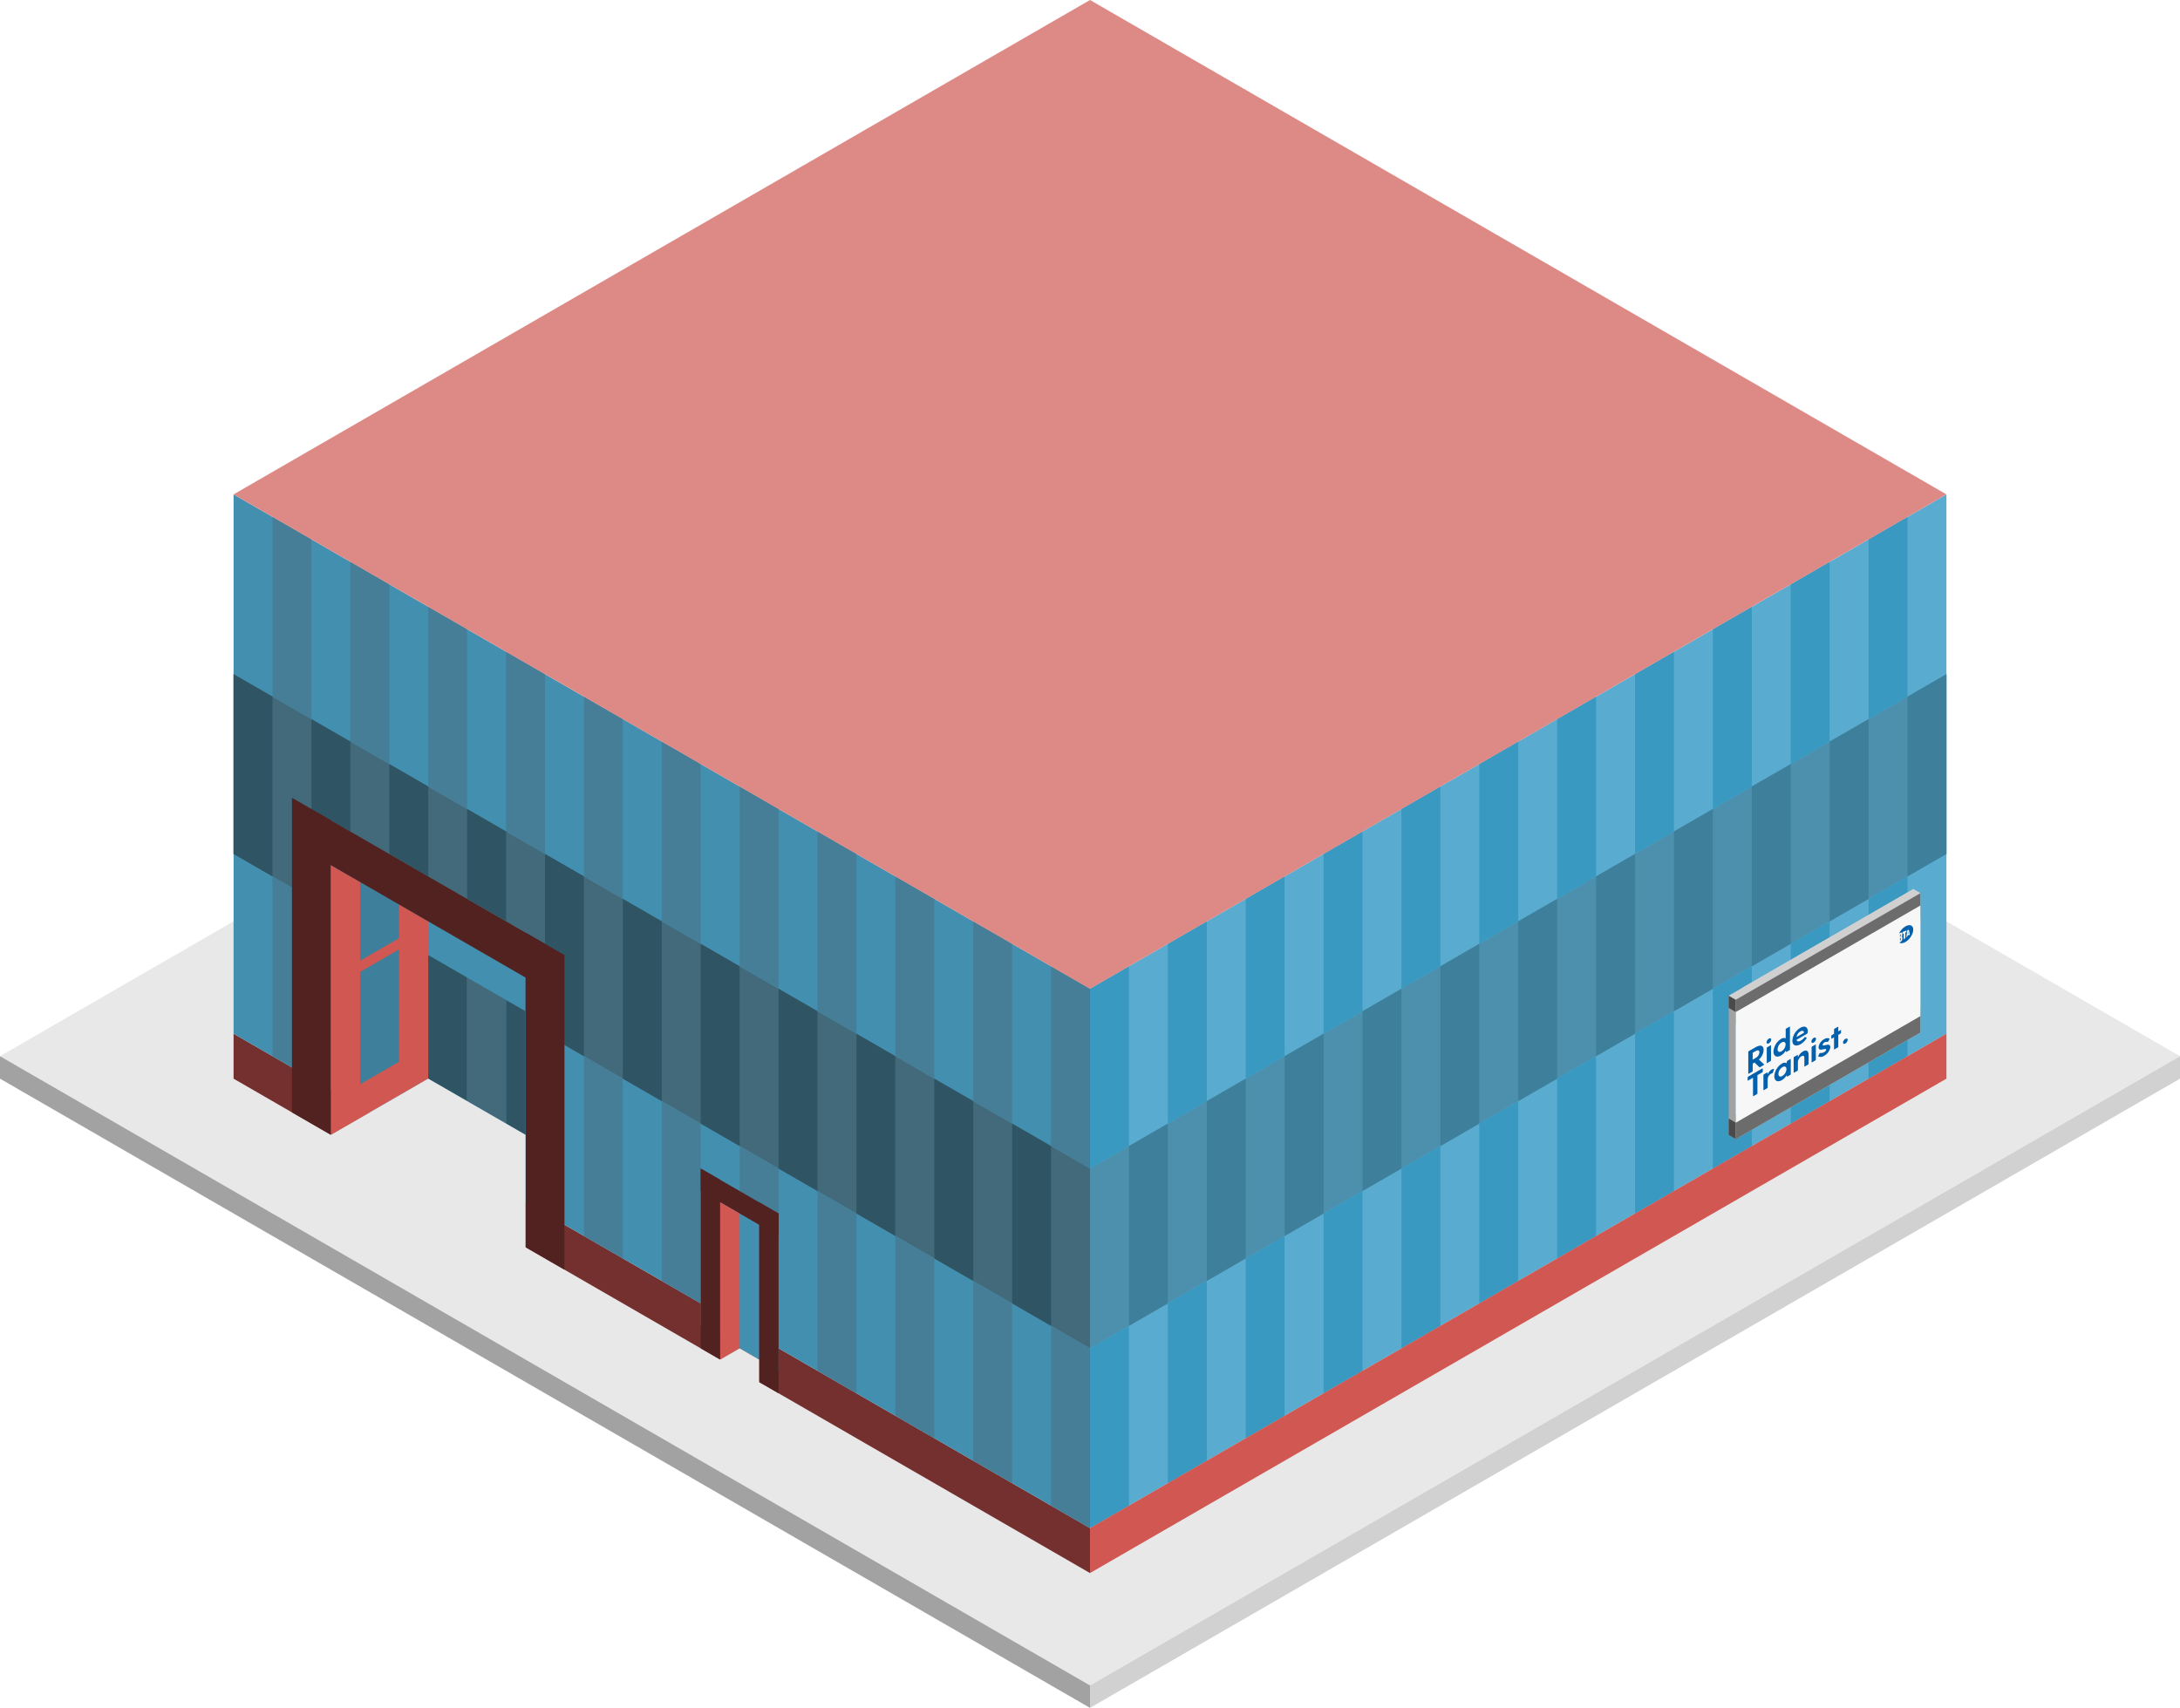
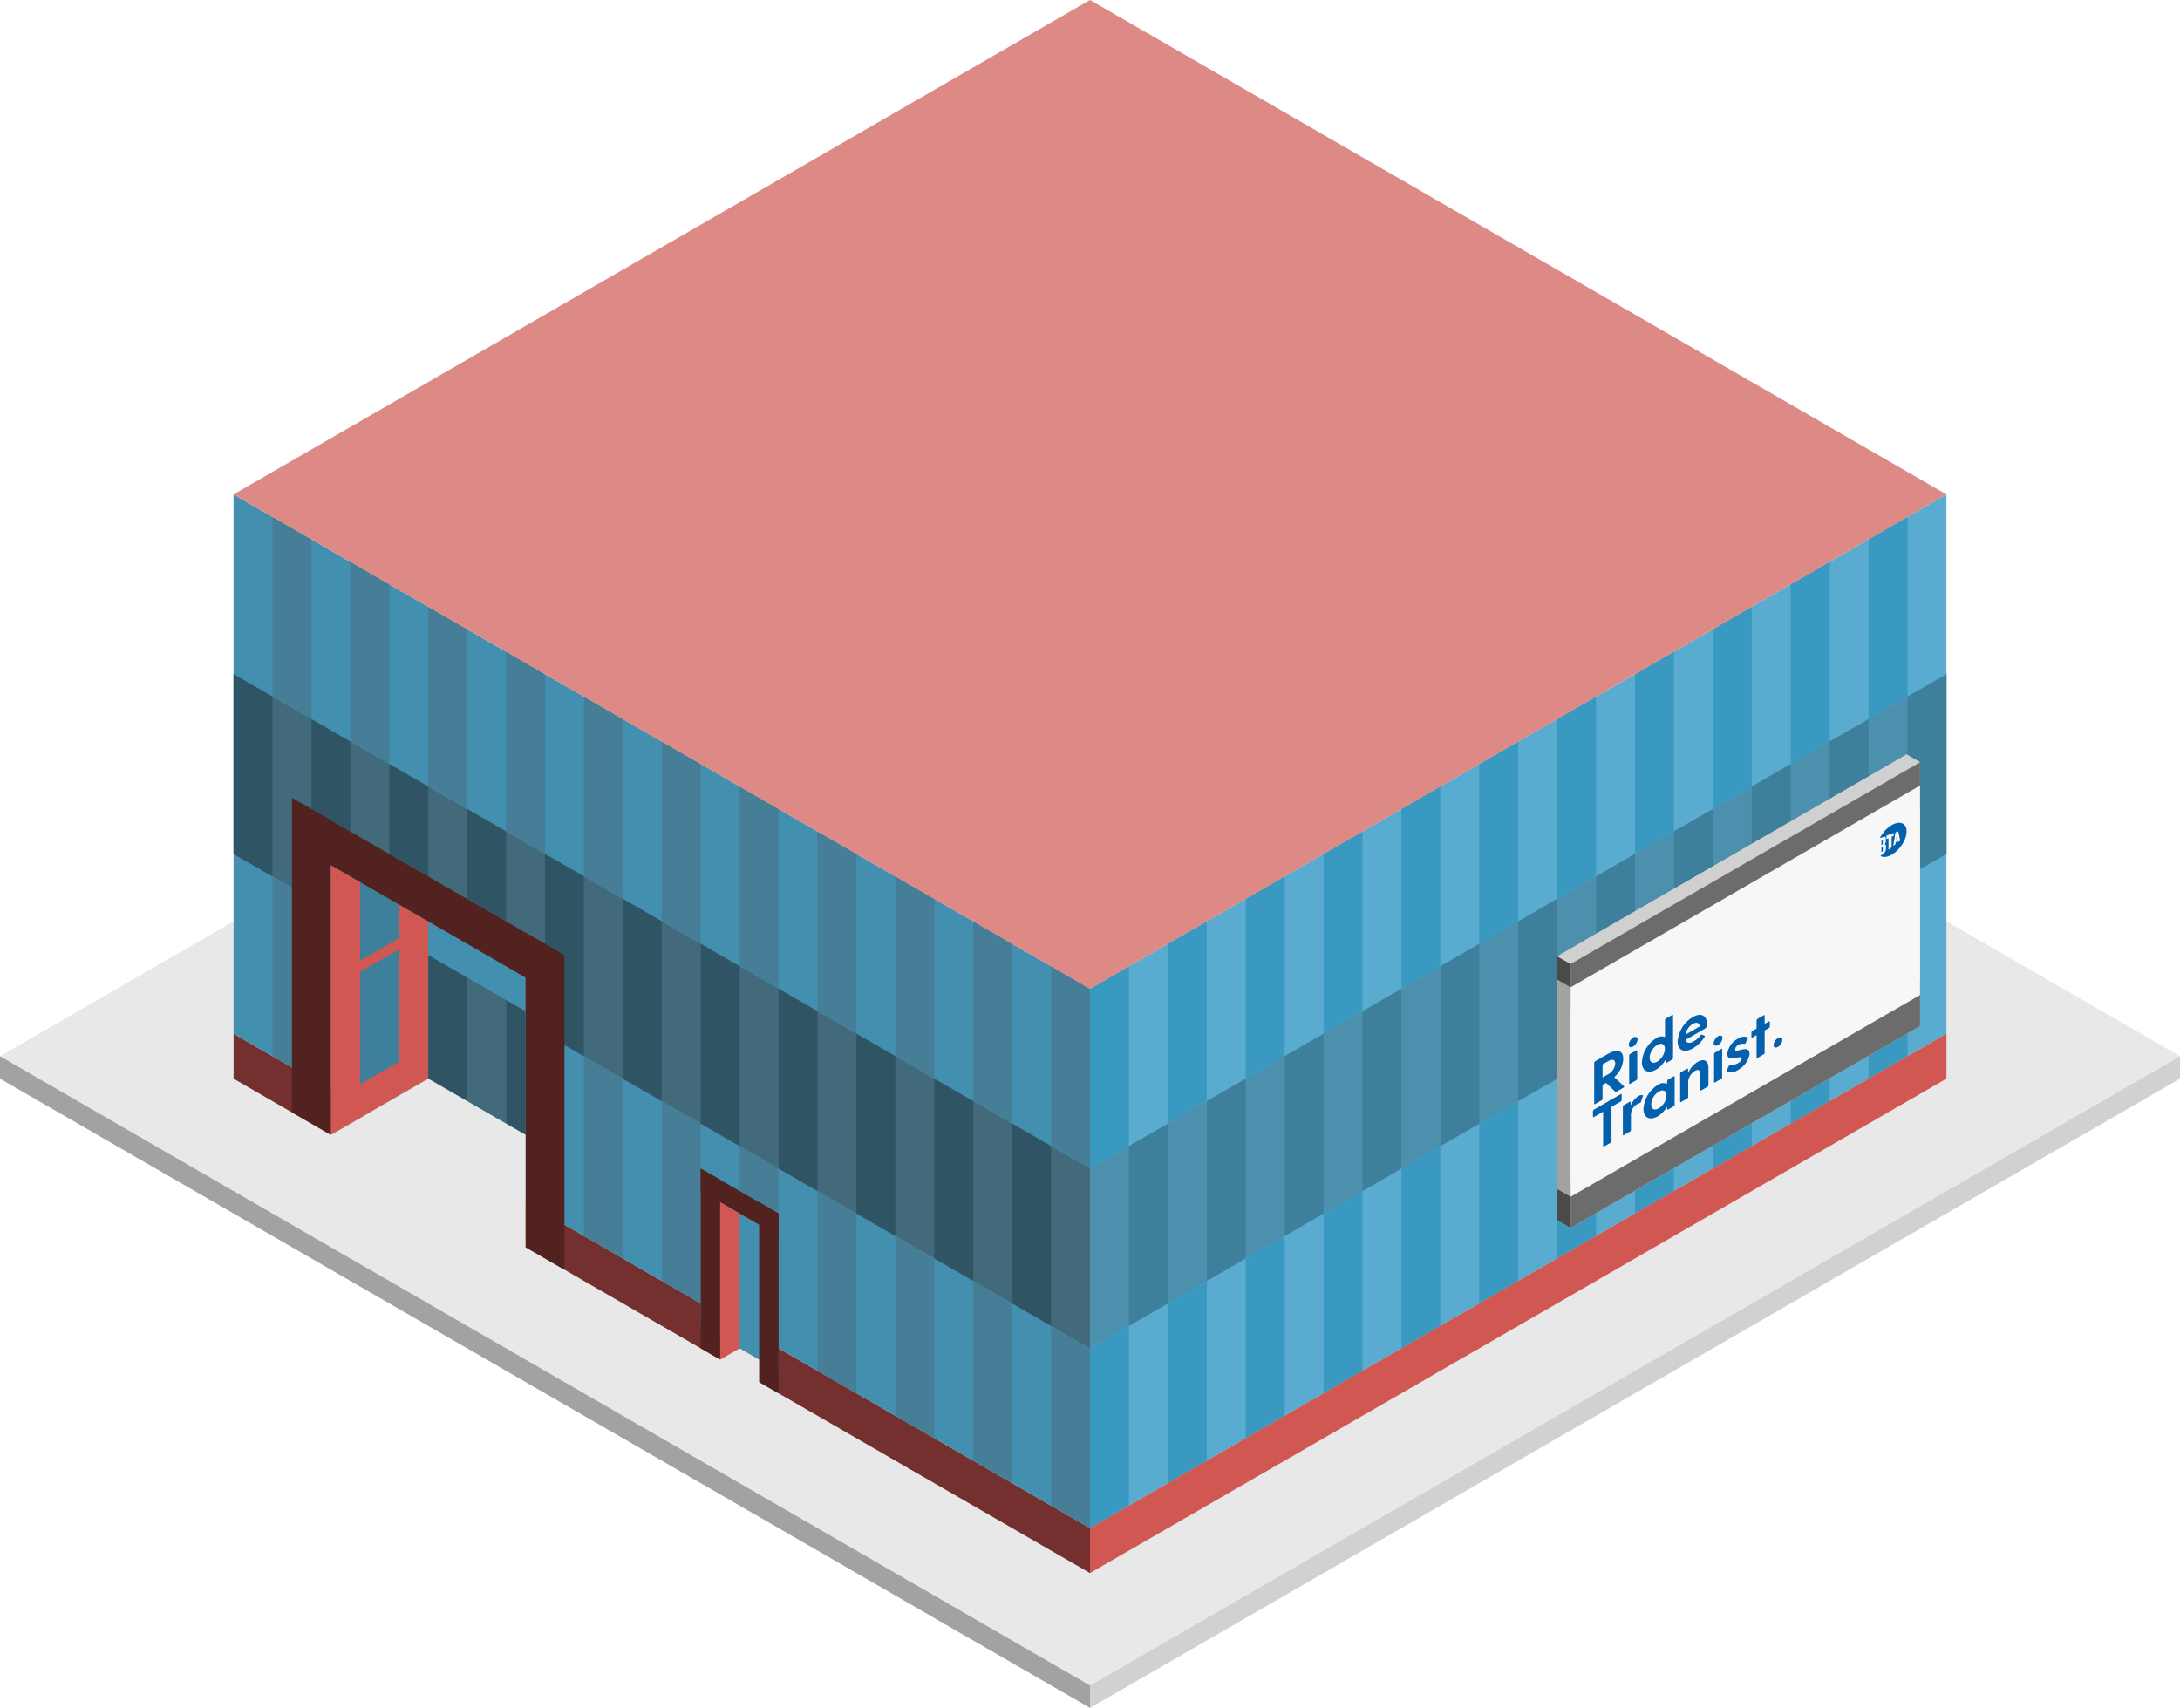
<svg xmlns="http://www.w3.org/2000/svg" id="Layer_1" data-name="Layer 1" viewBox="0 0 280 219.393">
  <defs>
    <style>
      .cls-1 {
        fill: #e8e8e8;
      }

      .exterior-L-prim {
        fill: #73302e;
      }

      .curtain-R-prim-light {
        fill: #59acd0;
      }

      .curtain-L-prim-light {
        fill: #438fb0;
      }

      .curtain-R-prim-dark-light {
        fill: #4d90ad;
      }

      .curtain-L-prim-dark-light {
        fill: #426a7a;
      }

      .curtain-R-prim-dark {
        fill: #3e809c;
      }

      .curtain-R-prim-light-dark {
        fill: #3999c1;
      }

      .curtain-L-prim-light-dark {
        fill: #467e97;
      }

      .curtain-L-prim-dark {
        fill: #2f5565;
      }

      .exterior-L-dark {
        fill: #512220;
      }

      .exterior-R-prim {
        fill: #d05752;
      }

      .cls-2 {
        fill: #d1d1d1;
      }

      .cls-3 {
        fill: #a2a2a2;
      }

      .top-prim {
        fill: #dd8a87;
      }

      .cls-4 {
        fill: #4a4a4a;
      }

      .cls-5 {
        fill: #d0d0d0;
      }

      .cls-6 {
        fill: #6c6c6c;
      }

      .cls-7 {
        fill: #f7f7f7;
      }

      .cls-8 {
        fill: #0260ac;
      }
    </style>
  </defs>
  <g>
    <g id="Group">
      <path id="Path" class="cls-1" d="M140,216.506l140-80.829L140,54.848,0,135.677Z" />
      <path id="Path-2" data-name="Path" class="exterior-L-prim" d="M30,132.791v5.774l110,63.509v-5.774Z" />
      <path id="Path-3" data-name="Path" class="curtain-R-prim-light" d="M140,196.299v-69.282L250,63.509v69.282Z" />
      <path id="Path-4" data-name="Path" class="curtain-L-prim-light" d="M140,196.299v-69.282L30,63.509v69.282Z" />
      <path id="Path-5" data-name="Path" class="curtain-R-prim-dark-light" d="M140,150.111,250,86.603v23.094L140,173.205Z" />
      <path id="Path-6" data-name="Path" class="curtain-L-prim-dark-light" d="M140,150.111,30,86.603v23.094l110,63.508Z" />
      <path id="Path-7" data-name="Path" class="curtain-R-prim-dark" d="M55,112.583l-5-2.887v17.32l5,2.887Z" />
      <path id="Path-8" data-name="Path" class="curtain-R-prim-dark" d="M45,106.81l-5-2.887v17.32l5,2.887Z" />
      <path id="Path-9" data-name="Path" class="curtain-R-prim-light-dark" d="M140,173.205l5-2.887v23.094l-5,2.887Z" />
      <path id="Path-10" data-name="Path" class="curtain-R-prim-light-dark" d="M180,150.111l5-2.887v23.094l-5,2.887Z" />
      <path id="Path-11" data-name="Path" class="curtain-R-prim-light-dark" d="M220,127.017l5-2.887v23.094l-5,2.887Z" />
      <path id="Path-12" data-name="Path" class="curtain-R-prim-light-dark" d="M160,161.658l5-2.887v23.094l-5,2.887Z" />
      <path id="Path-13" data-name="Path" class="curtain-R-prim-light-dark" d="M200,138.564l5-2.887v23.094l-5,2.887Z" />
      <path id="Path-14" data-name="Path" class="curtain-R-prim-light-dark" d="M240,115.47l5-2.887v23.094l-5,2.887Z" />
      <path id="Path-15" data-name="Path" class="curtain-R-prim-light-dark" d="M150,167.432l5-2.887v23.094l-5,2.887Z" />
      <path id="Path-16" data-name="Path" class="curtain-R-prim-light-dark" d="M190,144.338l5-2.887v23.094l-5,2.887Z" />
      <path id="Path-17" data-name="Path" class="curtain-R-prim-light-dark" d="M230,121.244l5-2.887v23.094l-5,2.887Z" />
      <path id="Path-18" data-name="Path" class="curtain-R-prim-light-dark" d="M170,155.885l5-2.887v23.094l-5,2.887Z" />
      <path id="Path-19" data-name="Path" class="curtain-R-prim-light-dark" d="M210,132.791l5-2.887v23.094l-5,2.887Z" />
      <path id="Path-20" data-name="Path" class="curtain-L-prim-light-dark" d="M140,173.205l-5-2.887v23.094l5,2.887Z" />
      <path id="Path-21" data-name="Path" class="curtain-L-prim-light-dark" d="M100,150.111l-5-2.887v23.094l5,2.887Z" />
      <path id="Path-22" data-name="Path" class="curtain-L-prim-light-dark" d="M60,127.017,55,124.13v23.094l5,2.887Z" />
      <path id="Path-23" data-name="Path" class="curtain-L-prim-light-dark" d="M120,161.658l-5-2.887v23.094l5,2.887Z" />
      <path id="Path-24" data-name="Path" class="curtain-L-prim-light-dark" d="M80,138.564l-5-2.887v23.094l5,2.887Z" />
      <path id="Path-25" data-name="Path" class="curtain-L-prim-light-dark" d="M40,115.47l-5-2.887v23.094l5,2.887Z" />
      <path id="Path-26" data-name="Path" class="curtain-L-prim-light-dark" d="M130,167.432l-5-2.887v23.094l5,2.887Z" />
      <path id="Path-27" data-name="Path" class="curtain-L-prim-light-dark" d="M90,144.338l-5-2.887v23.094l5,2.887Z" />
      <path id="Path-28" data-name="Path" class="curtain-L-prim-light-dark" d="M50,121.244l-5-2.887v23.094l5,2.887Z" />
      <path id="Path-29" data-name="Path" class="curtain-L-prim-light-dark" d="M110,155.885l-5-2.887v23.094l5,2.887Z" />
      <path id="Path-30" data-name="Path" class="curtain-L-prim-light-dark" d="M70,132.791l-5-2.887v23.094l5,2.887Z" />
      <path id="Path-31" data-name="Path" class="curtain-R-prim-light-dark" d="M140,127.017l5-2.887v23.094l-5,2.887Z" />
      <path id="Path-32" data-name="Path" class="curtain-R-prim-light-dark" d="M180,103.923l5-2.887V124.13l-5,2.887Z" />
      <path id="Path-33" data-name="Path" class="curtain-R-prim-light-dark" d="M220,80.829l5-2.887v23.094l-5,2.887Z" />
      <path id="Path-34" data-name="Path" class="curtain-R-prim-light-dark" d="M160,115.47l5-2.887v23.094l-5,2.887Z" />
      <path id="Path-35" data-name="Path" class="curtain-R-prim-light-dark" d="M200,92.376l5-2.887v23.094l-5,2.887Z" />
      <path id="Path-36" data-name="Path" class="curtain-R-prim-light-dark" d="M240,69.282l5-2.887V89.489l-5,2.887Z" />
      <path id="Path-37" data-name="Path" class="curtain-R-prim-light-dark" d="M150,121.244l5-2.887v23.094l-5,2.887Z" />
      <path id="Path-38" data-name="Path" class="curtain-R-prim-light-dark" d="M190,98.15l5-2.887v23.094l-5,2.887Z" />
      <path id="Path-39" data-name="Path" class="curtain-R-prim-light-dark" d="M230,75.056l5-2.887V95.263L230,98.15Z" />
      <path id="Path-40" data-name="Path" class="curtain-R-prim-light-dark" d="M170,109.697l5-2.887v23.094l-5,2.887Z" />
      <path id="Path-41" data-name="Path" class="curtain-R-prim-light-dark" d="M210,86.603l5-2.887V106.81l-5,2.887Z" />
      <path id="Path-42" data-name="Path" class="curtain-L-prim-light-dark" d="M140,127.017l-5-2.887v23.094l5,2.887Z" />
      <path id="Path-43" data-name="Path" class="curtain-L-prim-light-dark" d="M100,103.923l-5-2.887V124.13l5,2.887Z" />
      <path id="Path-44" data-name="Path" class="curtain-L-prim-light-dark" d="M60,80.829l-5-2.887v23.094l5,2.887Z" />
      <path id="Path-45" data-name="Path" class="curtain-L-prim-light-dark" d="M120,115.47l-5-2.887v23.094l5,2.887Z" />
      <path id="Path-46" data-name="Path" class="curtain-L-prim-light-dark" d="M80,92.376l-5-2.887v23.094l5,2.887Z" />
      <path id="Path-47" data-name="Path" class="curtain-L-prim-light-dark" d="M40,69.282l-5-2.887V89.489l5,2.887Z" />
      <path id="Path-48" data-name="Path" class="curtain-L-prim-light-dark" d="M130,121.244l-5-2.887v23.094l5,2.887Z" />
      <path id="Path-49" data-name="Path" class="curtain-L-prim-light-dark" d="M90,98.15l-5-2.887v23.094l5,2.887Z" />
      <path id="Path-50" data-name="Path" class="curtain-L-prim-light-dark" d="M50,75.056l-5-2.887V95.263L50,98.15Z" />
      <path id="Path-51" data-name="Path" class="curtain-L-prim-light-dark" d="M110,109.697l-5-2.887v23.094l5,2.887Z" />
      <path id="Path-52" data-name="Path" class="curtain-L-prim-light-dark" d="M70,86.603l-5-2.887V106.81l5,2.887Z" />
      <path id="Path-53" data-name="Path" class="curtain-R-prim-dark" d="M145,147.224l5-2.887v23.094l-5,2.887Z" />
      <path id="Path-54" data-name="Path" class="curtain-R-prim-dark" d="M185,124.13l5-2.887v23.094l-5,2.887Z" />
      <path id="Path-55" data-name="Path" class="curtain-R-prim-dark" d="M225,101.036l5-2.887v23.094l-5,2.887Z" />
      <path id="Path-56" data-name="Path" class="curtain-R-prim-dark" d="M165,135.677l5-2.887v23.094l-5,2.887Z" />
      <path id="Path-57" data-name="Path" class="curtain-R-prim-dark" d="M205,112.583l5-2.887v23.094l-5,2.887Z" />
      <path id="Path-58" data-name="Path" class="curtain-R-prim-dark" d="M245,89.489l5-2.887v23.094l-5,2.887Z" />
      <path id="Path-59" data-name="Path" class="curtain-R-prim-dark" d="M155,141.451l5-2.887v23.094l-5,2.887Z" />
      <path id="Path-60" data-name="Path" class="curtain-R-prim-dark" d="M195,118.357l5-2.887v23.094l-5,2.887Z" />
      <path id="Path-61" data-name="Path" class="curtain-R-prim-dark" d="M235,95.263l5-2.887V115.47l-5,2.887Z" />
      <path id="Path-62" data-name="Path" class="curtain-R-prim-dark" d="M175,129.904l5-2.887v23.094l-5,2.887Z" />
      <path id="Path-63" data-name="Path" class="curtain-R-prim-dark" d="M215,106.81l5-2.887v23.094l-5,2.887Z" />
      <path id="Path-64" data-name="Path" class="curtain-L-prim-dark" d="M135,147.224l-5-2.887v23.094l5,2.887Z" />
      <path id="Path-65" data-name="Path" class="curtain-L-prim-dark" d="M95,124.13l-5-2.887v23.094l5,2.887Z" />
      <path id="Path-66" data-name="Path" class="curtain-L-prim-dark" d="M55,101.036,50,98.15v23.094l5,2.887Z" />
      <path id="Path-67" data-name="Path" class="curtain-L-prim-dark" d="M115,135.677l-5-2.887v23.094l5,2.887Z" />
      <path id="Path-68" data-name="Path" class="curtain-L-prim-dark" d="M75,112.583l-5-2.887v23.094l5,2.887Z" />
      <path id="Path-69" data-name="Path" class="curtain-L-prim-dark" d="M35,89.489l-5-2.887v23.094l5,2.887Z" />
      <path id="Path-70" data-name="Path" class="curtain-L-prim-dark" d="M125,141.451l-5-2.887v23.094l5,2.887Z" />
      <path id="Path-71" data-name="Path" class="curtain-L-prim-dark" d="M85,118.357,80,115.47v23.094l5,2.887Z" />
      <path id="Path-72" data-name="Path" class="curtain-L-prim-dark" d="M45,95.263l-5-2.887V115.47l5,2.887Z" />
      <path id="Path-73" data-name="Path" class="curtain-L-prim-dark" d="M105,129.904l-5-2.887v23.094l5,2.887Z" />
      <path id="Path-74" data-name="Path" class="curtain-L-prim-dark" d="M65,106.81l-5-2.887v23.094l5,2.887Z" />
      <path id="Path-75" data-name="Path" class="curtain-R-prim-dark" d="M65,118.357,60,115.47v17.32l5,2.887Z" />
      <path id="Path-76" data-name="Path" class="curtain-L-prim-light" d="M70,121.244l-30-17.32v34.641l30,17.32Z" />
      <path id="Path-77" data-name="Path" class="curtain-L-prim-light" d="M90,170.318V150.111l10,5.774v20.207Z" />
      <path id="Path-78" data-name="Path" class="exterior-L-dark" d="M42.5,145.781l-5-2.887V102.48l5,2.887Z" />
      <path id="Path-79" data-name="Path" class="exterior-L-dark" d="M92.5,174.649,90,173.205V150.111l2.5,1.443Z" />
      <path id="Path-80" data-name="Path" class="exterior-L-dark" d="M100,178.979l-2.5-1.443V154.441l2.5,1.443Z" />
      <path id="Path-81" data-name="Path" class="exterior-L-dark" d="M67.5,160.215l5,2.887V122.687l-5-2.887Z" />
      <path id="Path-82" data-name="Path" class="exterior-R-prim" d="M42.5,145.781,55,138.564V118.357L42.5,111.14Z" />
      <path id="Path-83" data-name="Path" class="curtain-R-prim-dark" d="M51.25,120.522l-5,2.887V113.305l5-2.887Z" />
      <path id="Path-84" data-name="Path" class="curtain-R-prim-dark" d="M51.25,136.399l-5,2.887V124.852l5-2.887Z" />
      <path id="Path-85" data-name="Path" class="curtain-L-prim-dark" d="M60,125.574l-5-2.887v15.877l5,2.887Z" />
      <path id="Path-86" data-name="Path" class="curtain-L-prim-dark-light" d="M65,128.46l-5-2.887v15.877l5,2.887Z" />
      <path id="Path-87" data-name="Path" class="curtain-L-prim-dark" d="M67.5,129.904,65,128.46v15.877l2.5,1.443Z" />
      <path id="Path-88" data-name="Path" class="exterior-L-dark" d="M40,109.697l30,17.32v-5.774l-30-17.32Z" />
      <path id="Path-89" data-name="Path" class="exterior-L-dark" d="M90,152.998l10,5.774v-2.887l-10-5.774Z" />
      <path id="Path-90" data-name="Path" class="cls-1" d="M40,147.224l15-8.66,12.5,7.217v17.32Z" />
      <path id="Path-91" data-name="Path" class="exterior-R-prim" d="M92.5,174.649l2.5-1.443v-17.32l-2.5-1.443Z" />
      <path id="Path-92" data-name="Path" class="cls-1" d="M90,176.092l5-2.887,2.5,1.443v5.774Z" />
      <path id="Path-93" data-name="Path" class="exterior-R-prim" d="M140,202.073l110-63.509v-5.774L140,196.299Z" />
      <path id="Path-94" data-name="Path" class="cls-2" d="M140,216.506v2.887l140-80.829v-2.887Z" />
      <path id="Path-95" data-name="Path" class="cls-3" d="M0,135.677v2.887l140,80.829v-2.887Z" />
      <path id="anchor_30_127.017_220" class="top-prim" d="M30,63.509l110,63.508L250,63.509,140,0Z" />
    </g>
    <g id="Group-2" data-name="Group">
      <g id="Group-3" data-name="Group">
-         <path id="Path-96" data-name="Path" class="cls-3" d="M222.036,127.9l.912.526v17.896l-.912-.526Z" />
-         <path id="Path-97" data-name="Path" class="cls-4" d="M223.404,143.954l-.456.263-.912-.526v2.105l.912.526.456-.263Z" />
-         <path id="Path-98" data-name="Path" class="cls-4" d="M223.404,128.163v1.579l-.456.263-.912-.527V127.9l.912.526Z" />
-         <path id="Path-99" data-name="Path" class="cls-2" d="M223.86,126.847l-.912,1.579v17.896l23.704-13.685V114.741l-.912-.526Z" />
-         <path id="Path-100" data-name="Path" class="cls-5" d="M222.036,127.9l.912.526,23.704-13.685-.912-.526Z" />
+         <path id="Path-96" data-name="Path" class="cls-3" d="M200,122.837l1.726.997v33.887L200,156.725Z" />
+         <path id="Path-97" data-name="Path" class="cls-4" d="M202.59,153.236l-.863.499L200,152.739v3.986l1.726.997.863-.498Z" />
+         <path id="Path-98" data-name="Path" class="cls-4" d="M202.59,123.336v2.99l-.863.499L200,125.827v-2.99l1.726.997Z" />
+         <path id="Path-99" data-name="Path" class="cls-2" d="M203.453,120.844l-1.726,2.99v33.887l44.885-25.914V97.92l-1.726-.996Z" />
+         <path id="Path-100" data-name="Path" class="cls-5" d="M200,122.837l1.726.997L246.611,97.92l-1.726-.996Z" />
      </g>
      <g id="Group-4" data-name="Group">
-         <path id="Path-101" data-name="Path" class="cls-6" d="M246.652,129.479l-23.704,13.685v3.158l23.704-13.685Z" />
-         <path id="Path-102" data-name="Path" class="cls-6" d="M246.652,114.741v3.158l-23.704,13.685v-3.158Z" />
-         <path id="Path-103" data-name="Path" class="cls-7" d="M246.652,116.32l-23.704,13.685v14.212l23.704-13.685Z" />
+         <path id="Path-101" data-name="Path" class="cls-6" d="M246.611,125.827l-44.885,25.914v5.98l44.885-25.914Z" />
+         <path id="Path-102" data-name="Path" class="cls-6" d="M246.611,97.92v5.98l-44.885,25.914v-5.98Z" />
+         <path id="Path-103" data-name="Path" class="cls-7" d="M246.611,100.91l-44.885,25.914V153.735l44.885-25.914Z" />
        <g id="Group-5" data-name="Group">
-           <path id="Path-104" data-name="Path" class="cls-8" d="M244.127,120.518c0-.046-.012-.054-.053-.03l-.039.023v.334l.039-.028a.103.103,0,0,0,.053-.099Z" />
-           <path id="Path-105" data-name="Path" class="cls-8" d="M244.124,120.248v-.182c0-.047-.012-.056-.052-.038l-.037.016v.314l.037-.02A.086.086,0,0,0,244.124,120.248Z" />
-           <path id="Path-106" data-name="Path" class="cls-8" d="M245.071,119.673c-.016.133-.022.157-.037.296.039-.025.044-.03.083-.055-.016-.112-.022-.128-.037-.245Z" />
-           <path id="Compound_Path" data-name="Compound Path" class="cls-8" d="M244.735,119a1.97,1.97,0,0,0-.461.378,2.311,2.311,0,0,0-.358.518l.207-.08c.171-.065.207-.014.207.151v.141a.248.248,0,0,1-.078.189v.012c.063-.004.087.033.087.108v.16a.424.424,0,0,1-.213.394l-.161.124a.562.562,0,0,0,.405.057,1.29,1.29,0,0,0,.495-.226,2.166,2.166,0,0,0,.463-.453,2.189,2.189,0,0,0,.317-.568,1.346,1.346,0,0,0,.092-.544.584.584,0,0,0-.155-.384.48.48,0,0,0-.364-.131,1.056,1.056,0,0,0-.483.155Zm-.01.796v.712q-.107.082-.213.165v-.781c-.047.021-.094.042-.141.063v-.233l.494-.19v.202Zm.438.365c-.005-.038-.011-.046-.016-.084l-.145.102c-.005.05-.011.07-.016.12l-.15.116.145-.913.192-.075.133.625Z" />
+           <path id="Path-104" data-name="Path" class="cls-8" d="M241.83,108.859c0-.088-.023-.103-.1-.057l-.075.044v.632l.075-.052a.195.195,0,0,0,.1-.186Z" />
+           <path id="Path-105" data-name="Path" class="cls-8" d="M241.825,108.348v-.344c0-.088-.023-.106-.099-.073l-.07.031v.595c.024-.012.047-.026.07-.038A.163.163,0,0,0,241.825,108.348Z" />
+           <path id="Path-106" data-name="Path" class="cls-8" d="M243.618,107.259c-.03.252-.041.298-.07.561.074-.048.083-.057.157-.104-.03-.212-.042-.242-.07-.464Z" />
+           <path id="Compound_Path" data-name="Compound Path" class="cls-8" d="M242.982,105.985a3.734,3.734,0,0,0-.872.716,4.375,4.375,0,0,0-.678.981l.393-.151c.325-.122.392-.027.392.286v.267a.47.47,0,0,1-.148.357v.023c.119-.007.164.063.164.204v.302a.803.803,0,0,1-.403.746l-.305.235a1.063,1.063,0,0,0,.767.108,2.442,2.442,0,0,0,.938-.428,4.279,4.279,0,0,0,1.476-1.933,2.545,2.545,0,0,0,.175-1.03,1.106,1.106,0,0,0-.293-.728.909.909,0,0,0-.689-.248,2,2,0,0,0-.916.293Zm-.018,1.508V108.84q-.202.155-.403.311v-1.479c-.089.039-.177.079-.267.119V107.35l.936-.359v.382C243.142,107.413,243.053,107.452,242.964,107.492Zm.83.691c-.01-.072-.021-.087-.031-.16l-.275.193c-.01.094-.021.132-.031.227l-.284.22.275-1.729.364-.142.252,1.184Z" />
        </g>
-         <path id="Compound_Path-2" data-name="Compound Path" class="cls-8" d="M226.35,137.255l-1.822,1.052a.119.119,0,0,0-.062.098v.377c0,.037.025.048.062.026l.629-.364V140.78c0,.037.025.048.062.026l.443-.256a.119.119,0,0,0,.062-.098v-2.335l.625-.361a.119.119,0,0,0,.062-.098v-.377C226.412,137.244,226.387,137.234,226.35,137.255Zm1.478.066a.382.382,0,0,0-.273.062,1.274,1.274,0,0,0-.518.63l-.016-.214c-.004-.035-.025-.048-.062-.026l-.402.232a.12.12,0,0,0-.062.098v1.905c0,.037.025.048.062.026l.422-.244a.119.119,0,0,0,.062-.098v-1.077a.842.842,0,0,1,.422-.683.618.618,0,0,1,.17-.069.127.127,0,0,0,.091-.094l.124-.378C227.861,137.355,227.861,137.327,227.828,137.321Zm2.116-1.271-.381.22a.127.127,0,0,0-.062.098l-.012.198a.603.603,0,0,0-.617.058,2.055,2.055,0,0,0-.981,1.631c0,.592.414.825.981.497a1.716,1.716,0,0,0,.613-.644l.016.165c.004.035.025.048.062.026l.381-.22a.12.12,0,0,0,.062-.098v-1.905C230.006,136.039,229.981,136.028,229.944,136.05Zm-1.006,2.167c-.302.174-.521.057-.521-.27a1.075,1.075,0,0,1,.521-.865c.298-.172.518-.042.518.264A1.112,1.112,0,0,1,228.938,138.216Zm2.629-3.15a1.639,1.639,0,0,0-.642.747v-.004l-.017-.255c-.004-.035-.025-.048-.062-.026l-.406.234a.12.12,0,0,0-.062.098v1.905c0,.037.025.048.062.026l.422-.244a.119.119,0,0,0,.062-.098v-1.11a1.006,1.006,0,0,1,.447-.656c.199-.115.381-.104.381.232v1.056c0,.038.025.048.062.026l.422-.244a.12.12,0,0,0,.062-.098v-1.155C232.3,134.958,231.981,134.827,231.567,135.067Zm1.387-1.14a.623.623,0,0,0,.298-.474c0-.166-.133-.226-.298-.13a.624.624,0,0,0-.302.477C232.652,133.964,232.785,134.024,232.954,133.926Zm-.273.605v1.905c0,.037.025.048.062.026l.422-.244a.119.119,0,0,0,.062-.098v-1.905c0-.037-.025-.048-.062-.026l-.422.244A.12.12,0,0,0,232.681,134.531Zm1.421-.315a.41.41,0,0,1,.224-.303.577.577,0,0,1,.398-.072.075.075,0,0,0,.091-.049l.157-.298c.021-.037.029-.075.004-.089a.728.728,0,0,0-.696.095,1.355,1.355,0,0,0-.704,1.023c0,.683.982-.007.982.315,0,.128-.128.244-.261.321a.876.876,0,0,1-.505.105.075.075,0,0,0-.091.048l-.162.321c-.017.034-.025.068,0,.083a.806.806,0,0,0,.774-.107,1.501,1.501,0,0,0,.774-1.068C235.087,133.797,234.101,134.548,234.101,134.216Zm2.298-1.894-.29.167v-.559c0-.038-.025-.048-.062-.026l-.422.244a.12.12,0,0,0-.062.098v.559l-.29.167a.12.12,0,0,0-.062.098v.323c0,.037.025.048.062.026l.29-.167v1.52c0,.037.025.048.062.026l.422-.244a.121.121,0,0,0,.062-.098v-1.52l.29-.167a.12.12,0,0,0,.062-.098v-.323C236.462,132.311,236.437,132.301,236.399,132.322Zm.617,1.726a.616.616,0,0,0,.298-.474c0-.166-.133-.222-.298-.126a.618.618,0,0,0-.302.473C236.714,134.091,236.847,134.147,237.016,134.049Zm-10.447,2.673-.658-.618a1.725,1.725,0,0,0,.609-1.233c0-.551-.368-.731-1.052-.337l-.857.495a.12.12,0,0,0-.062.098v2.775c0,.037.025.048.062.026l.443-.256a.119.119,0,0,0,.062-.098V136.63l.24-.139.625.604c.016.019.042.018.074-.002l.472-.273C226.577,136.792,226.598,136.751,226.569,136.722Zm-1.453-1.484.34-.196c.265-.153.522-.194.522.142a.911.911,0,0,1-.522.744l-.34.196Zm2.079-1.217a.622.622,0,0,0,.298-.474c0-.166-.132-.226-.298-.13a.624.624,0,0,0-.302.477C226.892,134.06,227.024,134.12,227.194,134.022Zm-.273.605v1.905c0,.037.025.048.062.026l.422-.244a.12.12,0,0,0,.062-.098v-1.905c0-.038-.025-.048-.062-.026l-.422.244A.12.12,0,0,0,226.921,134.627Zm2.915-2.739-.422.244a.12.12,0,0,0-.062.098v1.151a.621.621,0,0,0-.588.075,2.055,2.055,0,0,0-.981,1.63c0,.592.414.825.981.498a1.717,1.717,0,0,0,.613-.644l.016.164c.004.035.025.048.062.026l.381-.22a.12.12,0,0,0,.062-.098v-2.899C229.899,131.877,229.873,131.866,229.836,131.888Zm-1.006,3.161c-.302.175-.522.057-.522-.27a1.076,1.076,0,0,1,.522-.864c.298-.172.517-.042.517.265A1.112,1.112,0,0,1,228.83,135.048Zm3.366-2.556c0-.551-.377-.801-.965-.462a2.103,2.103,0,0,0-1.023,1.655c0,.596.435.813,1.069.448a2.267,2.267,0,0,0,.753-.746c.033-.052.033-.081.004-.093l-.182-.073c-.029-.012-.054.002-.091.049a1.435,1.435,0,0,1-.431.389c-.319.184-.526.151-.58-.087l1.3-.75C232.176,132.749,232.196,132.654,232.196,132.492Zm-.96,0c.244-.141.439-.096.476.168l-.969.559A1.029,1.029,0,0,1,231.236,132.492Z" />
+         <path id="Compound_Path-2" data-name="Compound Path" class="cls-8" d="M208.168,140.552l-3.45,1.992a.226.226,0,0,0-.118.186v.713c0,.07.047.09.118.05l1.191-.689v4.423c0,.07.048.09.118.05l.839-.485a.226.226,0,0,0,.117-.186v-4.422l1.184-.684a.226.226,0,0,0,.117-.185v-.713C208.286,140.531,208.239,140.511,208.168,140.552Zm2.799.124a.723.723,0,0,0-.517.118,2.412,2.412,0,0,0-.981,1.193l-.031-.405c-.008-.066-.047-.09-.117-.05l-.761.439a.227.227,0,0,0-.117.186v3.607c0,.07.047.09.117.05l.8-.462a.226.226,0,0,0,.118-.185v-2.039a1.594,1.594,0,0,1,.8-1.293,1.176,1.176,0,0,1,.322-.131.241.241,0,0,0,.172-.178l.235-.716C211.03,140.742,211.03,140.687,210.967,140.676Zm4.006-2.407-.721.416a.241.241,0,0,0-.118.186l-.023.374a1.142,1.142,0,0,0-1.168.11,3.891,3.891,0,0,0-1.858,3.088c0,1.121.784,1.562,1.858.942a3.248,3.248,0,0,0,1.16-1.219l.031.311c.008.066.048.09.118.05l.721-.416a.227.227,0,0,0,.118-.186v-3.607C215.092,138.249,215.045,138.228,214.974,138.269Zm-1.905,4.103c-.573.33-.988.108-.988-.512a2.036,2.036,0,0,1,.988-1.637c.565-.326.981-.079.981.501A2.107,2.107,0,0,1,213.068,142.372Zm4.979-5.964a3.105,3.105,0,0,0-1.215,1.415v-.008l-.031-.483c-.007-.066-.047-.09-.117-.05l-.769.443a.228.228,0,0,0-.117.186v3.607c0,.07.047.09.117.05l.8-.462a.226.226,0,0,0,.117-.185v-2.102a1.906,1.906,0,0,1,.847-1.242c.376-.217.721-.197.721.439v1.999c0,.071.048.09.118.05l.8-.461a.227.227,0,0,0,.117-.186V137.23C219.435,136.203,218.832,135.955,218.047,136.408Zm2.627-2.159a1.179,1.179,0,0,0,.565-.898c0-.314-.251-.427-.565-.246a1.183,1.183,0,0,0-.573.903C220.101,134.321,220.353,134.435,220.674,134.249Zm-.517,1.145v3.607c0,.07.047.09.117.05l.8-.462a.226.226,0,0,0,.118-.185v-3.607c0-.07-.047-.09-.118-.05l-.8.462A.228.228,0,0,0,220.157,135.394Zm2.69-.597a.776.776,0,0,1,.423-.573,1.092,1.092,0,0,1,.753-.137.143.143,0,0,0,.173-.092l.298-.564c.039-.07.055-.142.008-.169a1.378,1.378,0,0,0-1.317.18,2.566,2.566,0,0,0-1.333,1.938c0,1.294,1.859-.014,1.859.597,0,.243-.243.462-.494.607a1.657,1.657,0,0,1-.956.2.141.141,0,0,0-.173.092l-.306.608c-.031.065-.047.129,0,.157a1.526,1.526,0,0,0,1.467-.204,2.842,2.842,0,0,0,1.466-2.022C224.712,134.003,222.846,135.425,222.846,134.798Zm4.351-3.586-.548.316V130.47c0-.071-.048-.09-.118-.05l-.8.461a.227.227,0,0,0-.117.186v1.059l-.549.317a.226.226,0,0,0-.117.185v.612c0,.07.047.09.117.05l.549-.317V135.85c0,.07.047.09.117.05l.8-.461a.228.228,0,0,0,.118-.186v-2.877l.548-.317a.226.226,0,0,0,.118-.186v-.611C227.315,131.19,227.268,131.171,227.197,131.212Zm1.168,3.269a1.166,1.166,0,0,0,.565-.898c0-.314-.251-.42-.565-.238a1.17,1.17,0,0,0-.572.895C227.793,134.56,228.045,134.667,228.366,134.481Zm-19.782,5.062-1.246-1.17a3.267,3.267,0,0,0,1.153-2.336c0-1.043-.697-1.385-1.992-.638l-1.623.937a.227.227,0,0,0-.118.186v5.254c0,.07.047.09.118.05l.839-.485a.227.227,0,0,0,.117-.186v-1.787l.454-.263,1.184,1.143c.031.037.079.033.141-.003l.894-.516C208.599,139.676,208.639,139.598,208.583,139.543Zm-2.752-2.81.643-.371c.502-.29.988-.367.988.269a1.724,1.724,0,0,1-.988,1.409l-.643.371Zm3.936-2.304a1.178,1.178,0,0,0,.564-.898c0-.314-.251-.427-.564-.246a1.182,1.182,0,0,0-.572.903C209.195,134.502,209.446,134.616,209.768,134.43Zm-.517,1.146v3.607c0,.07.047.09.117.05l.8-.462a.226.226,0,0,0,.117-.185v-3.607c0-.071-.047-.09-.117-.05l-.8.461A.227.227,0,0,0,209.25,135.575Zm5.519-5.187-.8.462a.227.227,0,0,0-.117.186v2.179a1.175,1.175,0,0,0-1.114.141,3.892,3.892,0,0,0-1.858,3.087c0,1.121.784,1.563,1.858.943a3.252,3.252,0,0,0,1.161-1.219l.031.311c.008.066.047.09.118.05l.721-.416a.227.227,0,0,0,.118-.185v-5.489C214.888,130.368,214.84,130.348,214.77,130.389Zm-1.905,5.985c-.572.331-.988.108-.988-.512a2.037,2.037,0,0,1,.988-1.637c.565-.326.98-.079.98.501A2.105,2.105,0,0,1,212.865,136.374Zm6.374-4.841c0-1.043-.713-1.516-1.827-.874a3.982,3.982,0,0,0-1.937,3.134c0,1.129.823,1.54,2.023.847a4.294,4.294,0,0,0,1.427-1.412c.063-.099.063-.154.008-.177l-.345-.138c-.055-.024-.102.003-.173.092a2.715,2.715,0,0,1-.816.737c-.604.349-.996.285-1.097-.166l2.462-1.421C219.2,132.018,219.239,131.839,219.239,131.533Zm-1.819,0c.463-.267.831-.182.902.318l-1.835,1.059A1.948,1.948,0,0,1,217.42,131.533Z" />
      </g>
    </g>
  </g>
</svg>
